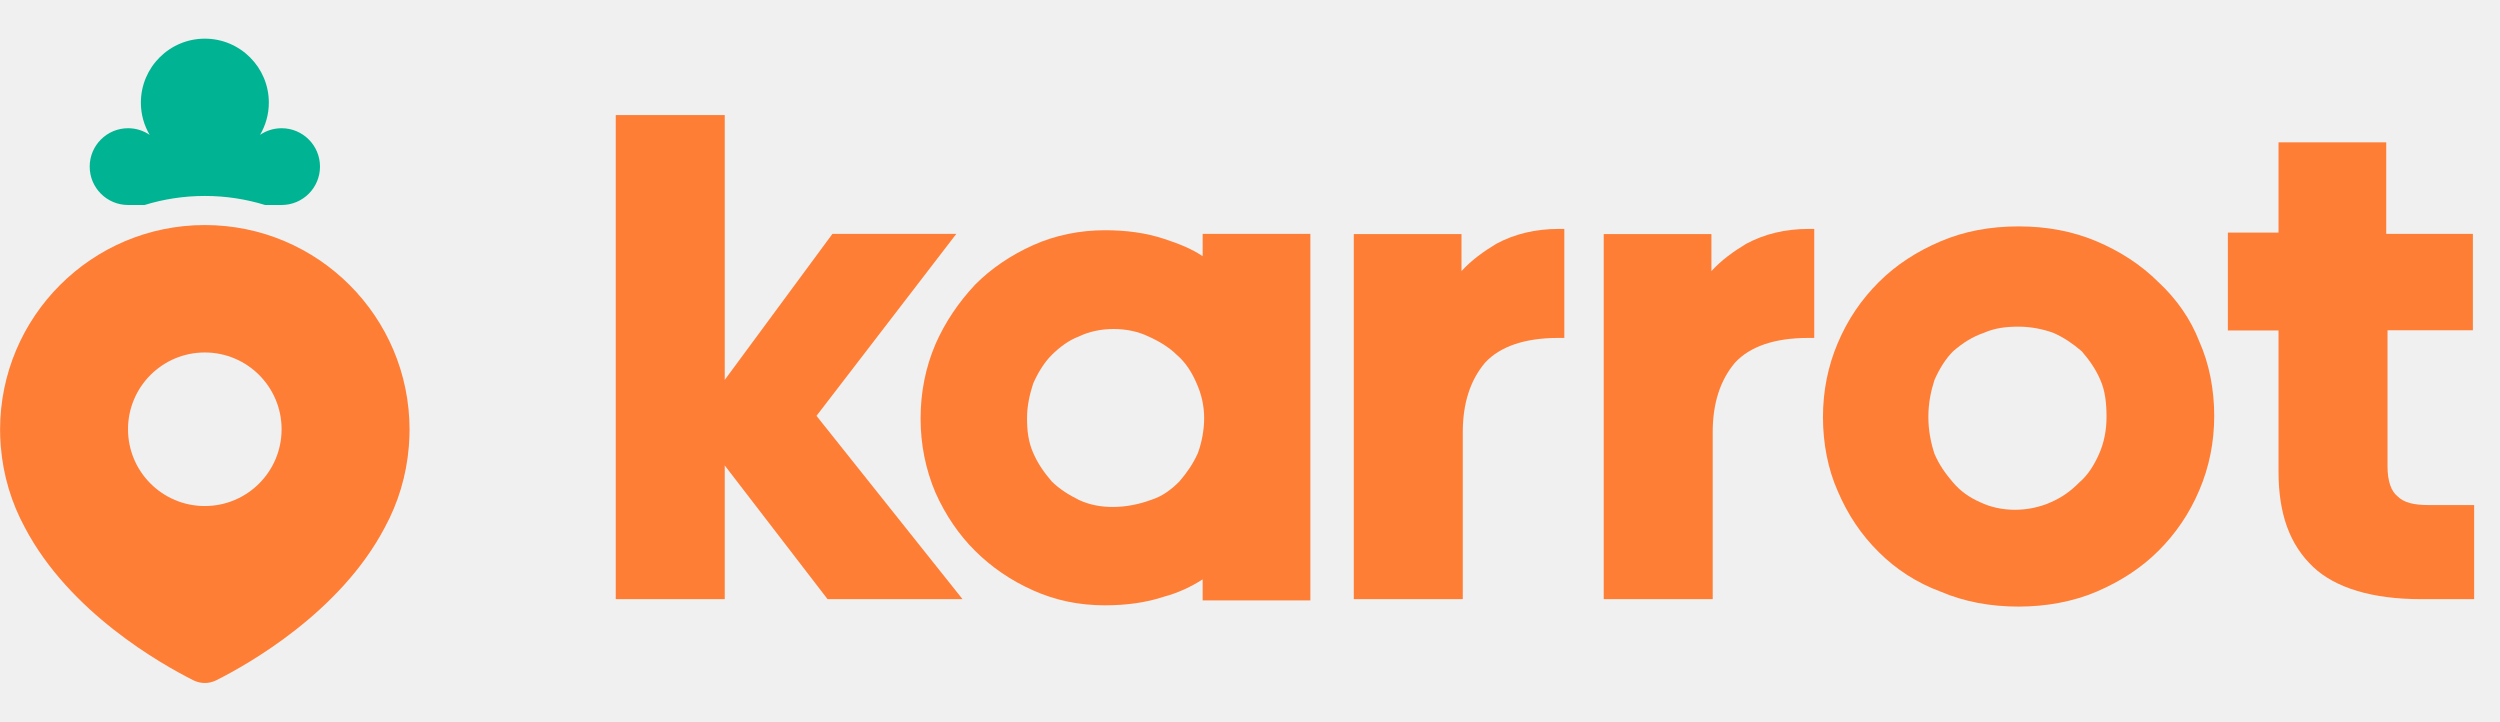
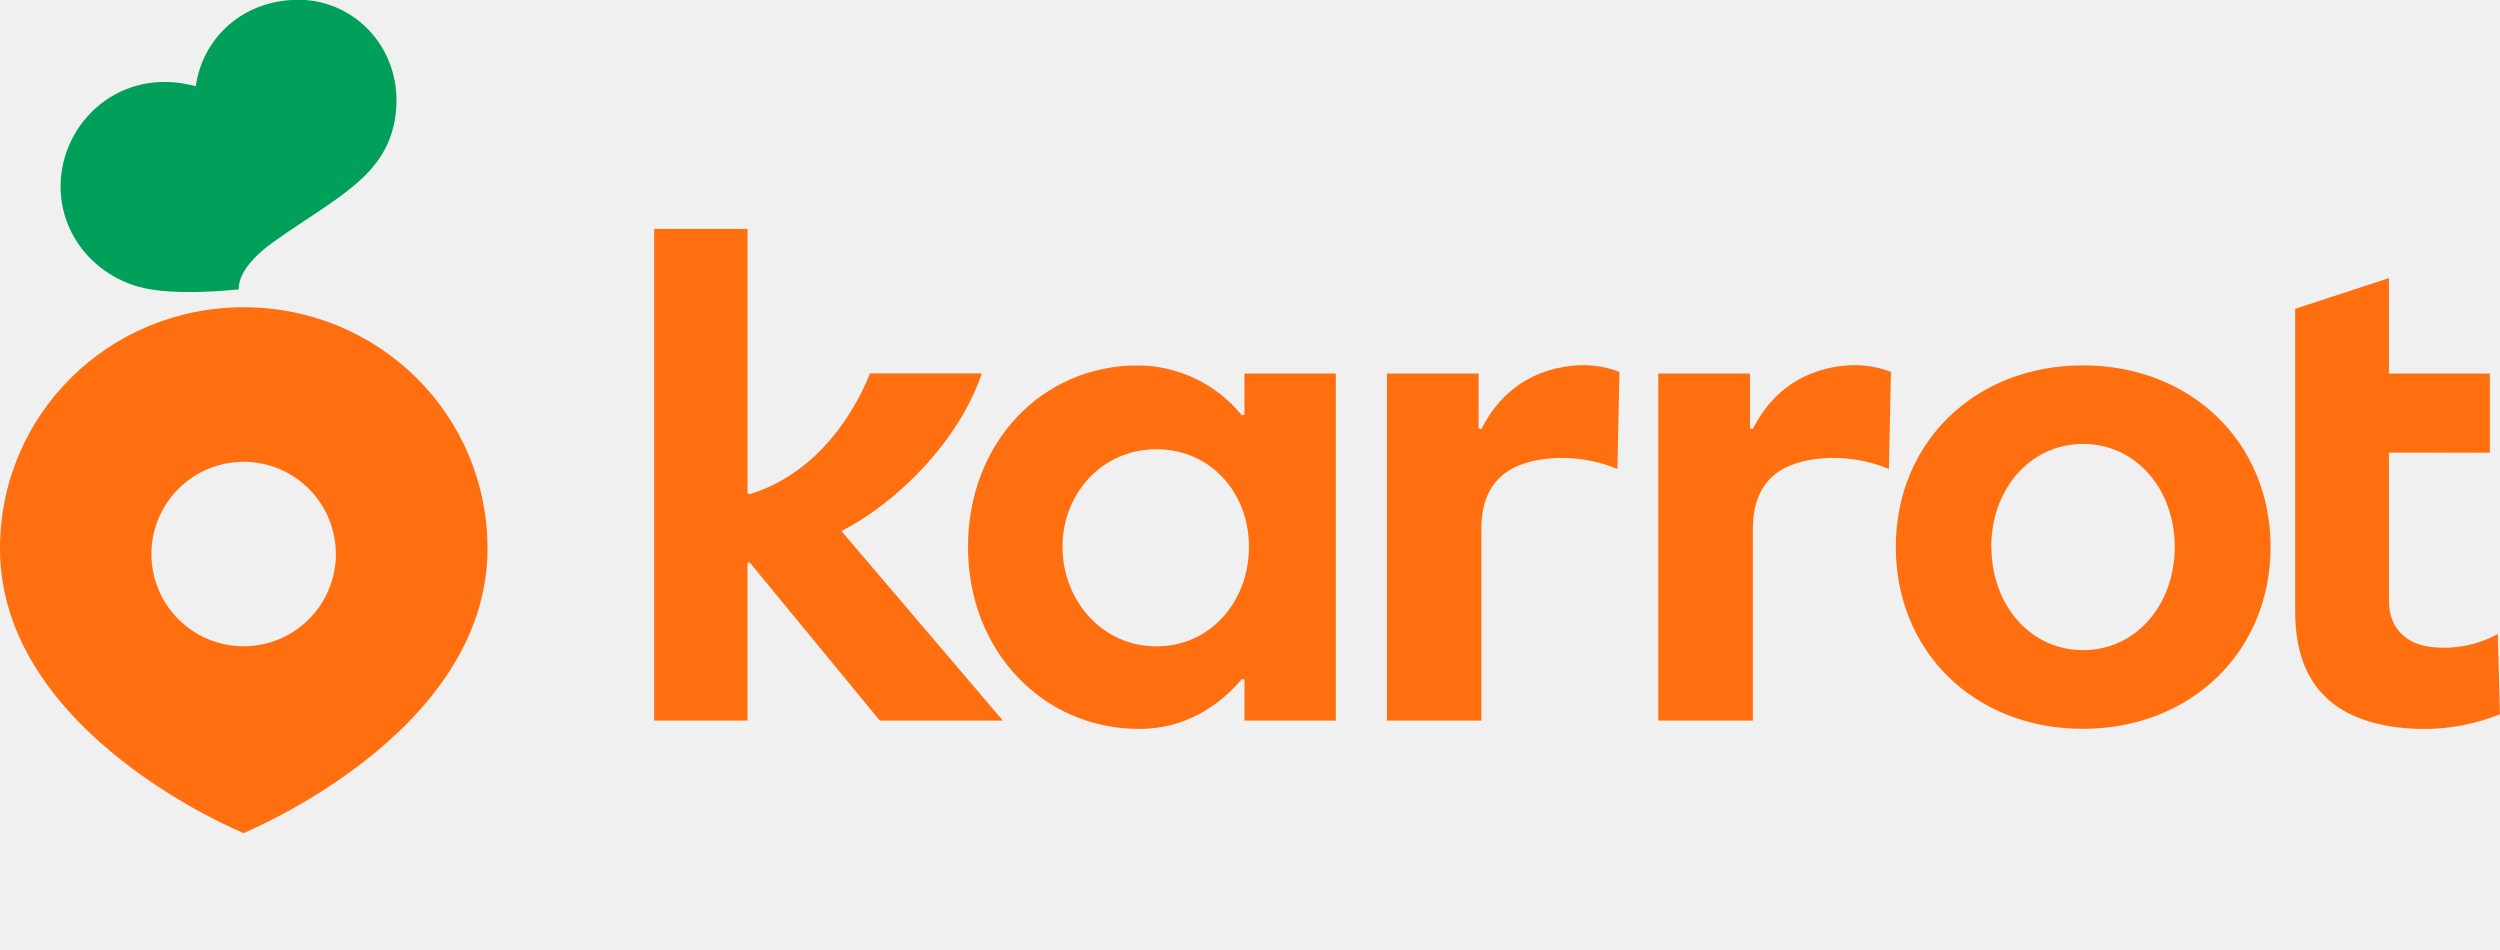
- <svg xmlns="http://www.w3.org/2000/svg" viewBox="0 0 97 28" fill="none">
-   <g clip-path="url(#clip0_27912_1672)">
-     <g clip-path="url(#clip1_27912_1672)">
-       <path d="M7.946 8.732C3.559 8.732 0.003 12.288 0.003 16.676C0.003 16.861 0.011 17.043 0.023 17.223C0.026 17.257 0.029 17.292 0.031 17.327C0.123 18.458 0.45 19.523 0.966 20.471C2.693 23.759 6.255 25.768 7.503 26.395C7.784 26.535 8.111 26.535 8.39 26.395C9.638 25.768 13.199 23.76 14.927 20.471C15.444 19.523 15.771 18.457 15.863 17.324C15.865 17.292 15.868 17.258 15.87 17.225C15.882 17.044 15.891 16.861 15.891 16.676C15.891 12.288 12.335 8.732 7.947 8.732H7.946ZM7.946 19.634C6.301 19.634 4.967 18.301 4.967 16.655C4.967 15.009 6.301 13.676 7.946 13.676C9.592 13.676 10.926 15.009 10.926 16.655C10.926 18.301 9.592 19.634 7.946 19.634Z" fill="#FF7E36" />
-       <path d="M4.968 7.954H5.609C6.348 7.726 7.134 7.603 7.947 7.603C8.761 7.603 9.546 7.726 10.286 7.954H10.927C11.749 7.954 12.416 7.287 12.416 6.464C12.416 5.642 11.749 4.975 10.927 4.975C10.616 4.975 10.328 5.071 10.09 5.233C10.305 4.865 10.431 4.439 10.431 3.983C10.431 2.612 9.319 1.5 7.948 1.5C6.577 1.5 5.466 2.612 5.466 3.983C5.466 4.44 5.591 4.866 5.807 5.233C5.568 5.071 5.28 4.975 4.97 4.975C4.147 4.975 3.48 5.642 3.48 6.464C3.48 7.287 4.147 7.954 4.97 7.954H4.968Z" fill="#00B493" />
-     </g>
-     <path d="M37.106 9.073H32.299L28.12 14.739V4.464H23.891V23.247H28.12V18.06L32.109 23.247H37.346L31.68 16.135L37.106 9.073Z" fill="#FF7E36" />
-     <path d="M46.663 9.94C46.233 9.651 45.754 9.461 45.176 9.271C44.457 9.032 43.689 8.933 42.872 8.933C41.913 8.933 40.947 9.123 40.088 9.511C39.221 9.899 38.453 10.419 37.833 11.047C37.206 11.716 36.677 12.484 36.297 13.352C35.909 14.26 35.719 15.226 35.719 16.234C35.719 17.242 35.909 18.2 36.297 19.117C36.685 19.984 37.206 20.752 37.833 21.372C38.461 21.999 39.229 22.528 40.088 22.908C40.955 23.296 41.864 23.486 42.872 23.486C43.689 23.486 44.457 23.387 45.176 23.147C45.705 23.007 46.233 22.759 46.663 22.478V23.296H50.842V9.073H46.663V9.94ZM41.864 19.398C41.476 19.208 41.096 18.968 40.807 18.679C40.518 18.34 40.278 18.01 40.088 17.572C39.898 17.143 39.849 16.705 39.849 16.226C39.849 15.747 39.948 15.317 40.088 14.88C40.278 14.45 40.518 14.062 40.807 13.773C41.096 13.484 41.476 13.195 41.864 13.054C42.252 12.864 42.731 12.765 43.21 12.765C43.689 12.765 44.168 12.864 44.556 13.054C44.986 13.244 45.374 13.484 45.663 13.773C46.002 14.062 46.242 14.442 46.431 14.88C46.621 15.309 46.721 15.747 46.721 16.226C46.721 16.705 46.621 17.184 46.481 17.572C46.291 18.002 46.051 18.34 45.762 18.679C45.424 19.018 45.093 19.257 44.656 19.398C43.739 19.736 42.682 19.786 41.864 19.398Z" fill="#FF7E36" />
-     <path d="M58.053 9.461C57.574 9.751 57.095 10.089 56.706 10.519V9.082H52.527V23.247H56.756V16.763C56.756 15.656 57.045 14.748 57.623 14.07C58.202 13.443 59.16 13.112 60.456 13.112H60.696V8.883H60.456C59.589 8.883 58.771 9.073 58.053 9.461Z" fill="#FF7E36" />
-     <path d="M67.749 9.461C67.27 9.751 66.791 10.089 66.403 10.519V9.082H62.224V23.247H66.453V16.763C66.453 15.656 66.742 14.748 67.32 14.07C67.898 13.443 68.856 13.112 70.153 13.112H70.393V8.883H70.153C69.286 8.883 68.468 9.073 67.749 9.461Z" fill="#FF7E36" />
-     <path d="M83.748 10.948C83.079 10.279 82.262 9.75 81.345 9.362C80.428 8.974 79.42 8.784 78.322 8.784C77.215 8.784 76.207 8.974 75.299 9.362C74.382 9.75 73.573 10.271 72.895 10.948C72.226 11.617 71.698 12.385 71.309 13.302C70.921 14.211 70.731 15.177 70.731 16.185C70.731 17.192 70.921 18.2 71.309 19.067C71.698 19.976 72.218 20.752 72.895 21.421C73.564 22.09 74.382 22.619 75.299 22.957C76.207 23.346 77.223 23.536 78.322 23.536C79.379 23.536 80.436 23.346 81.345 22.957C82.253 22.569 83.071 22.049 83.748 21.372C84.417 20.703 84.946 19.934 85.334 19.018C85.722 18.109 85.912 17.143 85.912 16.135C85.912 15.127 85.722 14.12 85.334 13.252C84.996 12.385 84.467 11.617 83.748 10.948ZM76.975 12.914C77.405 12.724 77.843 12.674 78.322 12.674C78.801 12.674 79.28 12.773 79.668 12.914C80.098 13.104 80.436 13.343 80.775 13.632C81.064 13.971 81.303 14.301 81.493 14.739C81.683 15.169 81.733 15.648 81.733 16.176C81.733 16.705 81.634 17.184 81.444 17.613C81.254 18.043 81.014 18.431 80.676 18.72C80.337 19.059 80.007 19.299 79.569 19.488C78.702 19.877 77.644 19.877 76.835 19.488C76.406 19.299 76.067 19.059 75.778 18.72C75.489 18.382 75.249 18.051 75.059 17.613C74.919 17.184 74.82 16.705 74.82 16.176C74.82 15.648 74.919 15.169 75.059 14.739C75.249 14.31 75.489 13.921 75.778 13.632C76.158 13.302 76.538 13.062 76.975 12.914Z" fill="#FF7E36" />
-     <path d="M95.948 12.864V9.073H92.586V5.522H88.407V9.024H86.441V12.823H88.407V18.299C88.407 19.935 88.836 21.132 89.753 22C90.62 22.817 92.057 23.247 93.932 23.247H95.997V19.596H94.221C93.643 19.596 93.263 19.497 93.024 19.257C92.784 19.067 92.636 18.679 92.636 18.101V12.815H95.948V12.864Z" fill="#FF7E36" />
+ <svg xmlns="http://www.w3.org/2000/svg" style="height: 36px;" viewBox="0 0 300 114" fill="none">
+   <g clip-path="url(#clip0_3983_2855)">
+     <path d="M149.339 86.474V81.584L149.039 81.469C146.284 84.719 142.214 87.469 136.704 87.469C125.179 87.469 116.159 78.154 116.159 65.644C116.159 53.134 125.009 43.853 136.534 43.853C138.933 43.863 141.298 44.407 143.461 45.445C145.623 46.483 147.527 47.989 149.034 49.854L149.334 49.743V44.824H160.299V86.474H149.339ZM127.499 65.634C127.499 71.999 132.214 77.564 138.789 77.564C145.199 77.564 149.874 72.214 149.874 65.634C149.874 59.054 145.199 53.909 138.789 53.909C132.189 53.909 127.499 59.269 127.499 65.634Z" fill="#FF6F0F" />
+     <path d="M272.468 65.634C272.468 78.189 262.913 87.459 249.928 87.459C236.943 87.459 227.498 78.189 227.498 65.634C227.498 53.079 236.998 43.844 249.953 43.844C262.908 43.844 272.468 53.079 272.468 65.634ZM238.968 65.634C238.968 72.574 243.628 78.019 249.968 78.019C256.308 78.019 260.968 72.574 260.968 65.634C260.968 58.694 256.308 53.269 249.968 53.269C243.628 53.269 238.948 58.694 238.948 65.634H238.968Z" fill="#FF6F0F" />
+     <path d="M286.677 54.309V72.114C286.677 75.949 289.437 77.439 291.912 77.654C294.62 77.939 297.351 77.388 299.737 76.074L299.997 85.704C296.676 87.041 293.102 87.633 289.527 87.439C280.647 86.939 275.422 82.715 275.422 73.369V37.054L286.677 33.369V44.824H298.782V54.324L286.677 54.309Z" fill="#FF6F0F" />
+     <path d="M194.334 44.629L194.089 56.274C191.572 55.229 188.845 54.792 186.129 54.999C181.679 55.354 177.764 57.264 177.764 63.454V86.474H166.434V44.824H177.434V51.413L177.764 51.493C179.549 47.934 182.849 44.493 188.674 43.889C190.592 43.681 192.533 43.935 194.334 44.629Z" fill="#FF6F0F" />
+     <path d="M226.913 44.628L226.668 56.273C224.15 55.229 221.421 54.792 218.703 54.998C214.258 55.353 210.343 57.263 210.343 63.453V86.473H198.998V44.823H209.998V51.413L210.328 51.493C212.113 47.933 215.418 44.493 221.243 43.888C223.165 43.68 225.109 43.933 226.913 44.628Z" fill="#FF6F0F" />
+     <path d="M105.584 86.474H120.349L100.964 63.719C107.624 60.349 115.079 52.924 117.819 44.809H104.404C101.764 51.354 96.809 57.254 89.904 59.309L89.704 59.179V27.474H78.499V86.474H89.699V67.524H89.989L105.584 86.474Z" fill="#FF6F0F" />
+     <path d="M29.24 36.869C13.09 36.869 0 49.684 0 65.834C0 88.159 29.32 100.009 29.24 99.974C29.16 99.939 58.499 88.159 58.499 65.834C58.499 49.684 45.385 36.869 29.24 36.869ZM29.24 77.554C27.05 77.555 24.91 76.907 23.089 75.691C21.268 74.476 19.849 72.748 19.01 70.726C18.171 68.704 17.95 66.478 18.376 64.331C18.802 62.184 19.855 60.211 21.402 58.662C22.949 57.112 24.92 56.057 27.067 55.628C29.214 55.2 31.44 55.417 33.463 56.253C35.486 57.089 37.216 58.507 38.434 60.326C39.652 62.145 40.303 64.285 40.305 66.474C40.306 67.928 40.021 69.368 39.465 70.712C38.91 72.056 38.095 73.277 37.068 74.306C36.04 75.335 34.82 76.151 33.477 76.709C32.134 77.266 30.694 77.553 29.24 77.554Z" fill="#FF6F0F" />
+     <path d="M35.82 -0.026C28.995 -0.026 24.245 4.744 23.5 10.354C14.4 7.854 7.27 14.739 7.27 22.354C7.27 28.174 11.27 32.879 16.605 34.404C20.905 35.629 28.65 34.719 28.65 34.719C28.61 32.834 30.34 30.769 33.015 28.889C40.61 23.544 46.555 21.029 47.475 13.739C48.435 6.134 42.775 -0.026 35.82 -0.026Z" fill="#00A05B" />
  </g>
  <defs>
-     <clipPath id="clip0_27912_1672">
-       <rect width="96" height="27" fill="white" transform="translate(0.00268555 0.5)" />
-     </clipPath>
-     <clipPath id="clip1_27912_1672">
-       <rect width="15.888" height="25" fill="white" transform="translate(0.00268555 1.5)" />
+     <clipPath id="clip0_3983_2855">
+       <rect width="300" height="114" fill="white" />
    </clipPath>
  </defs>
</svg>
